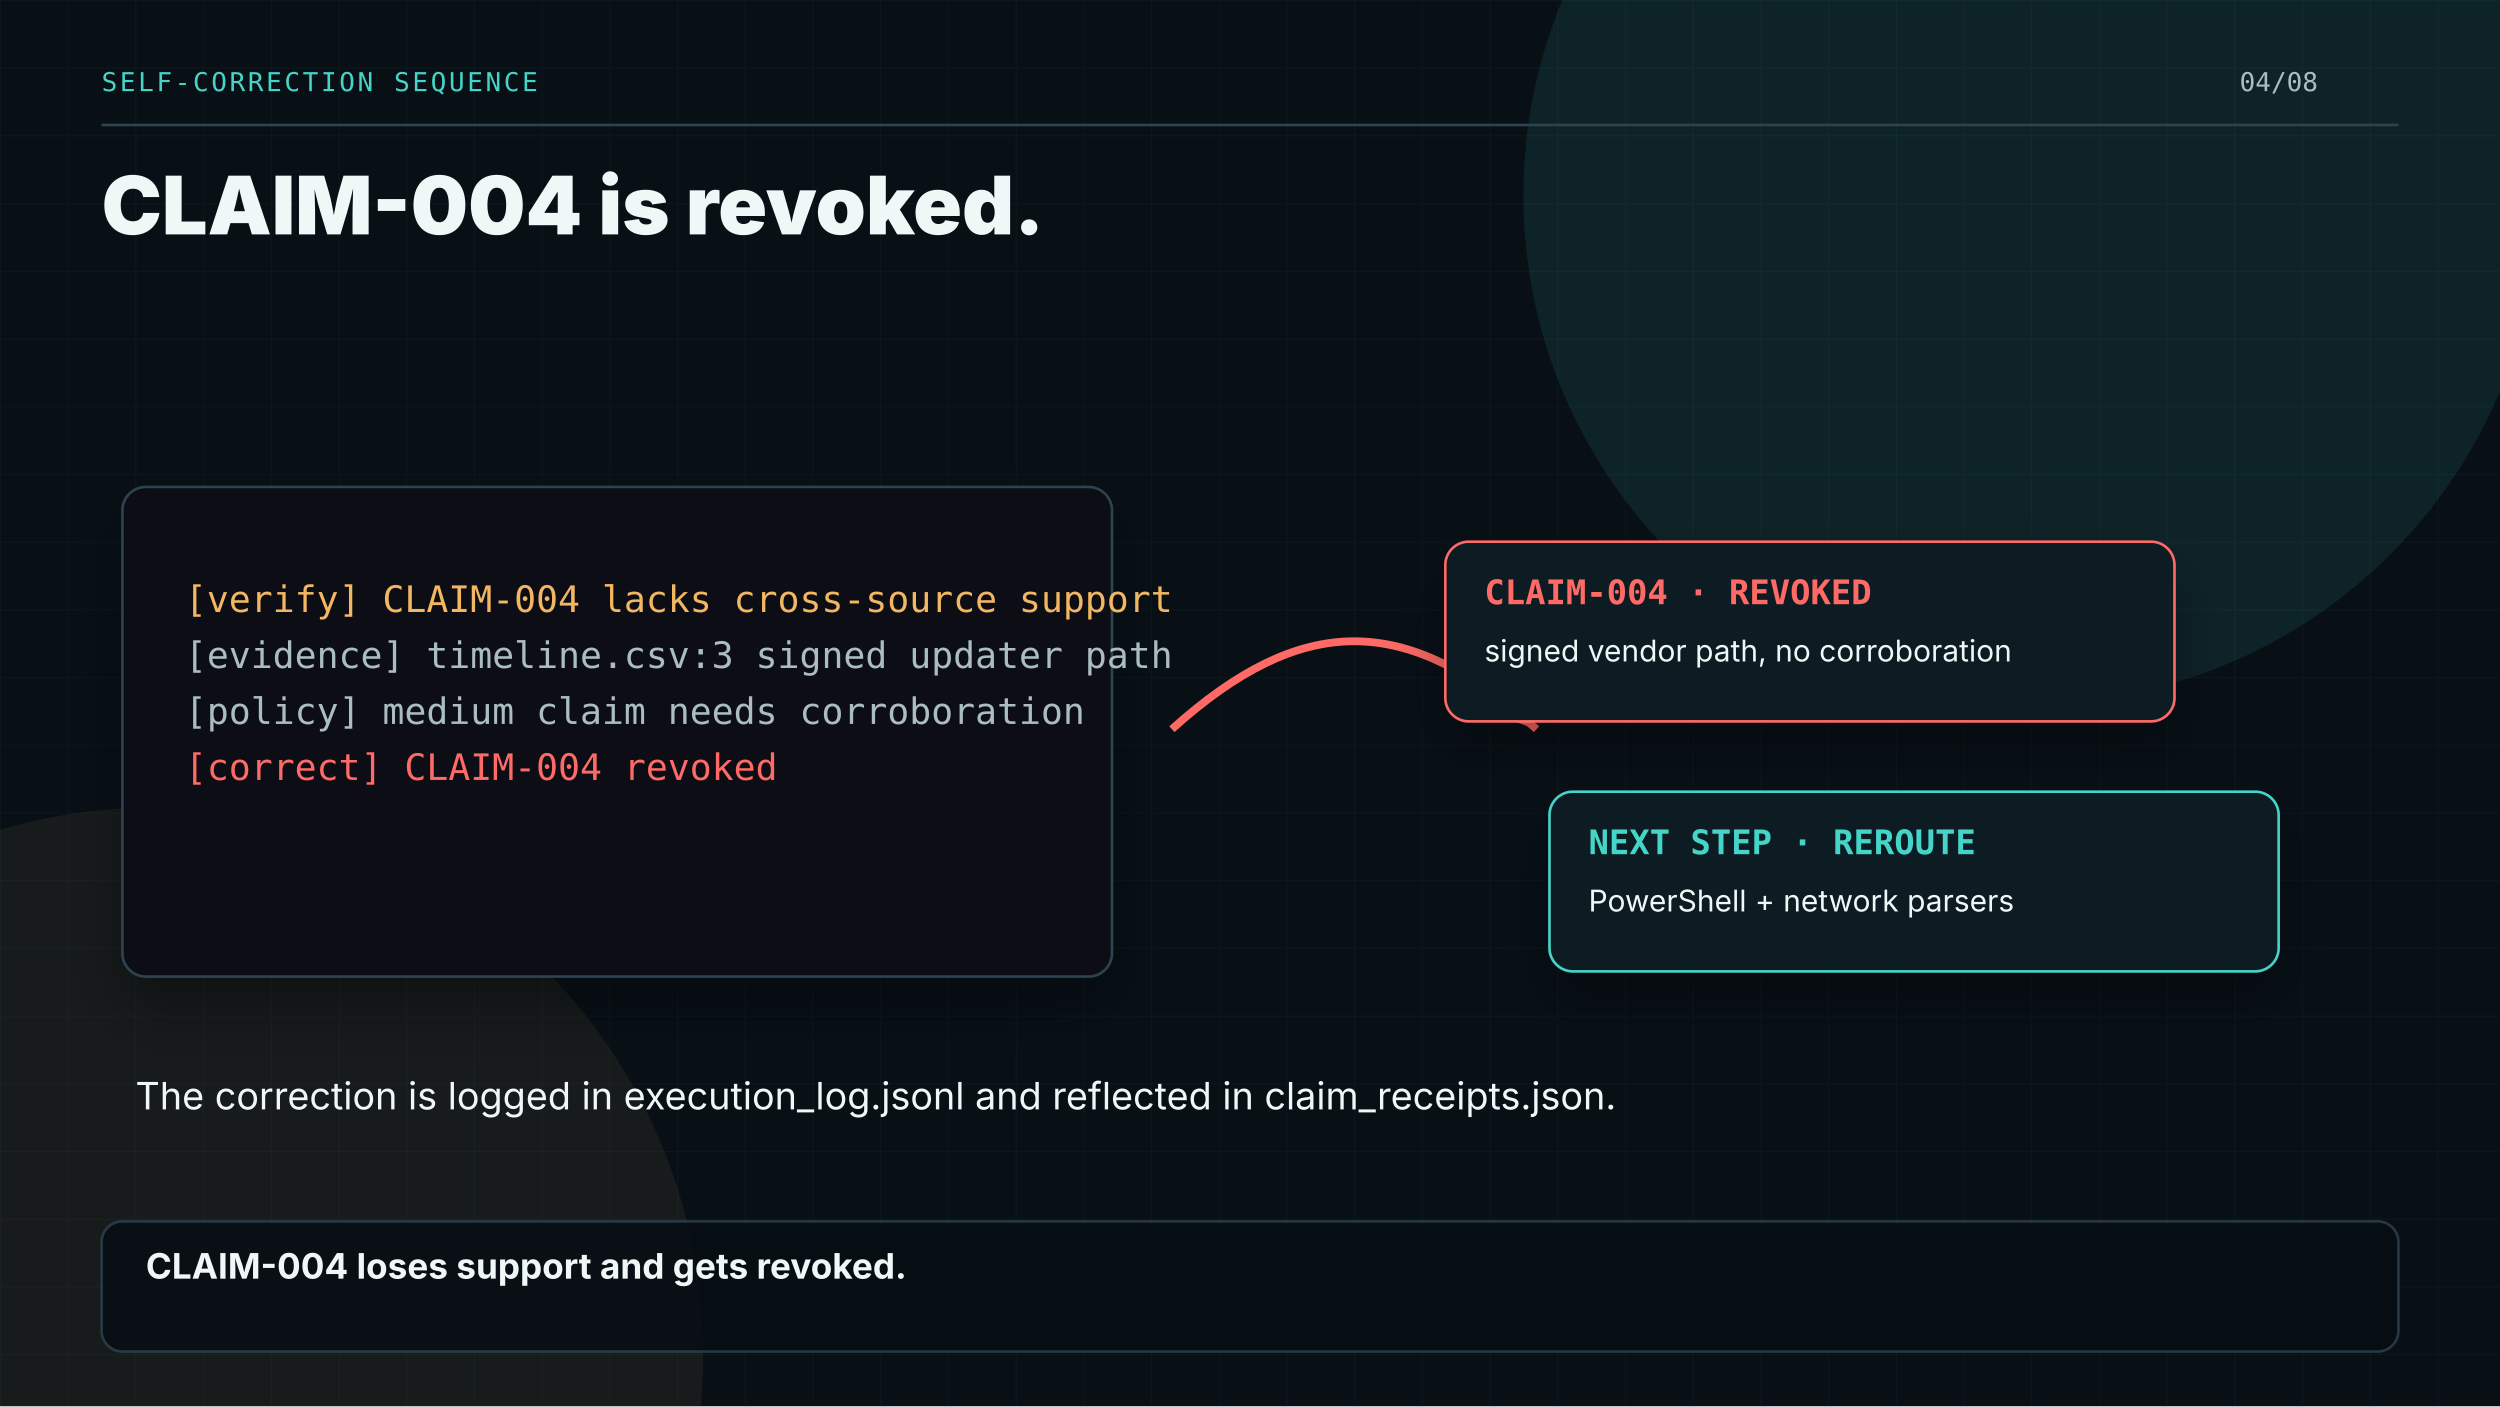
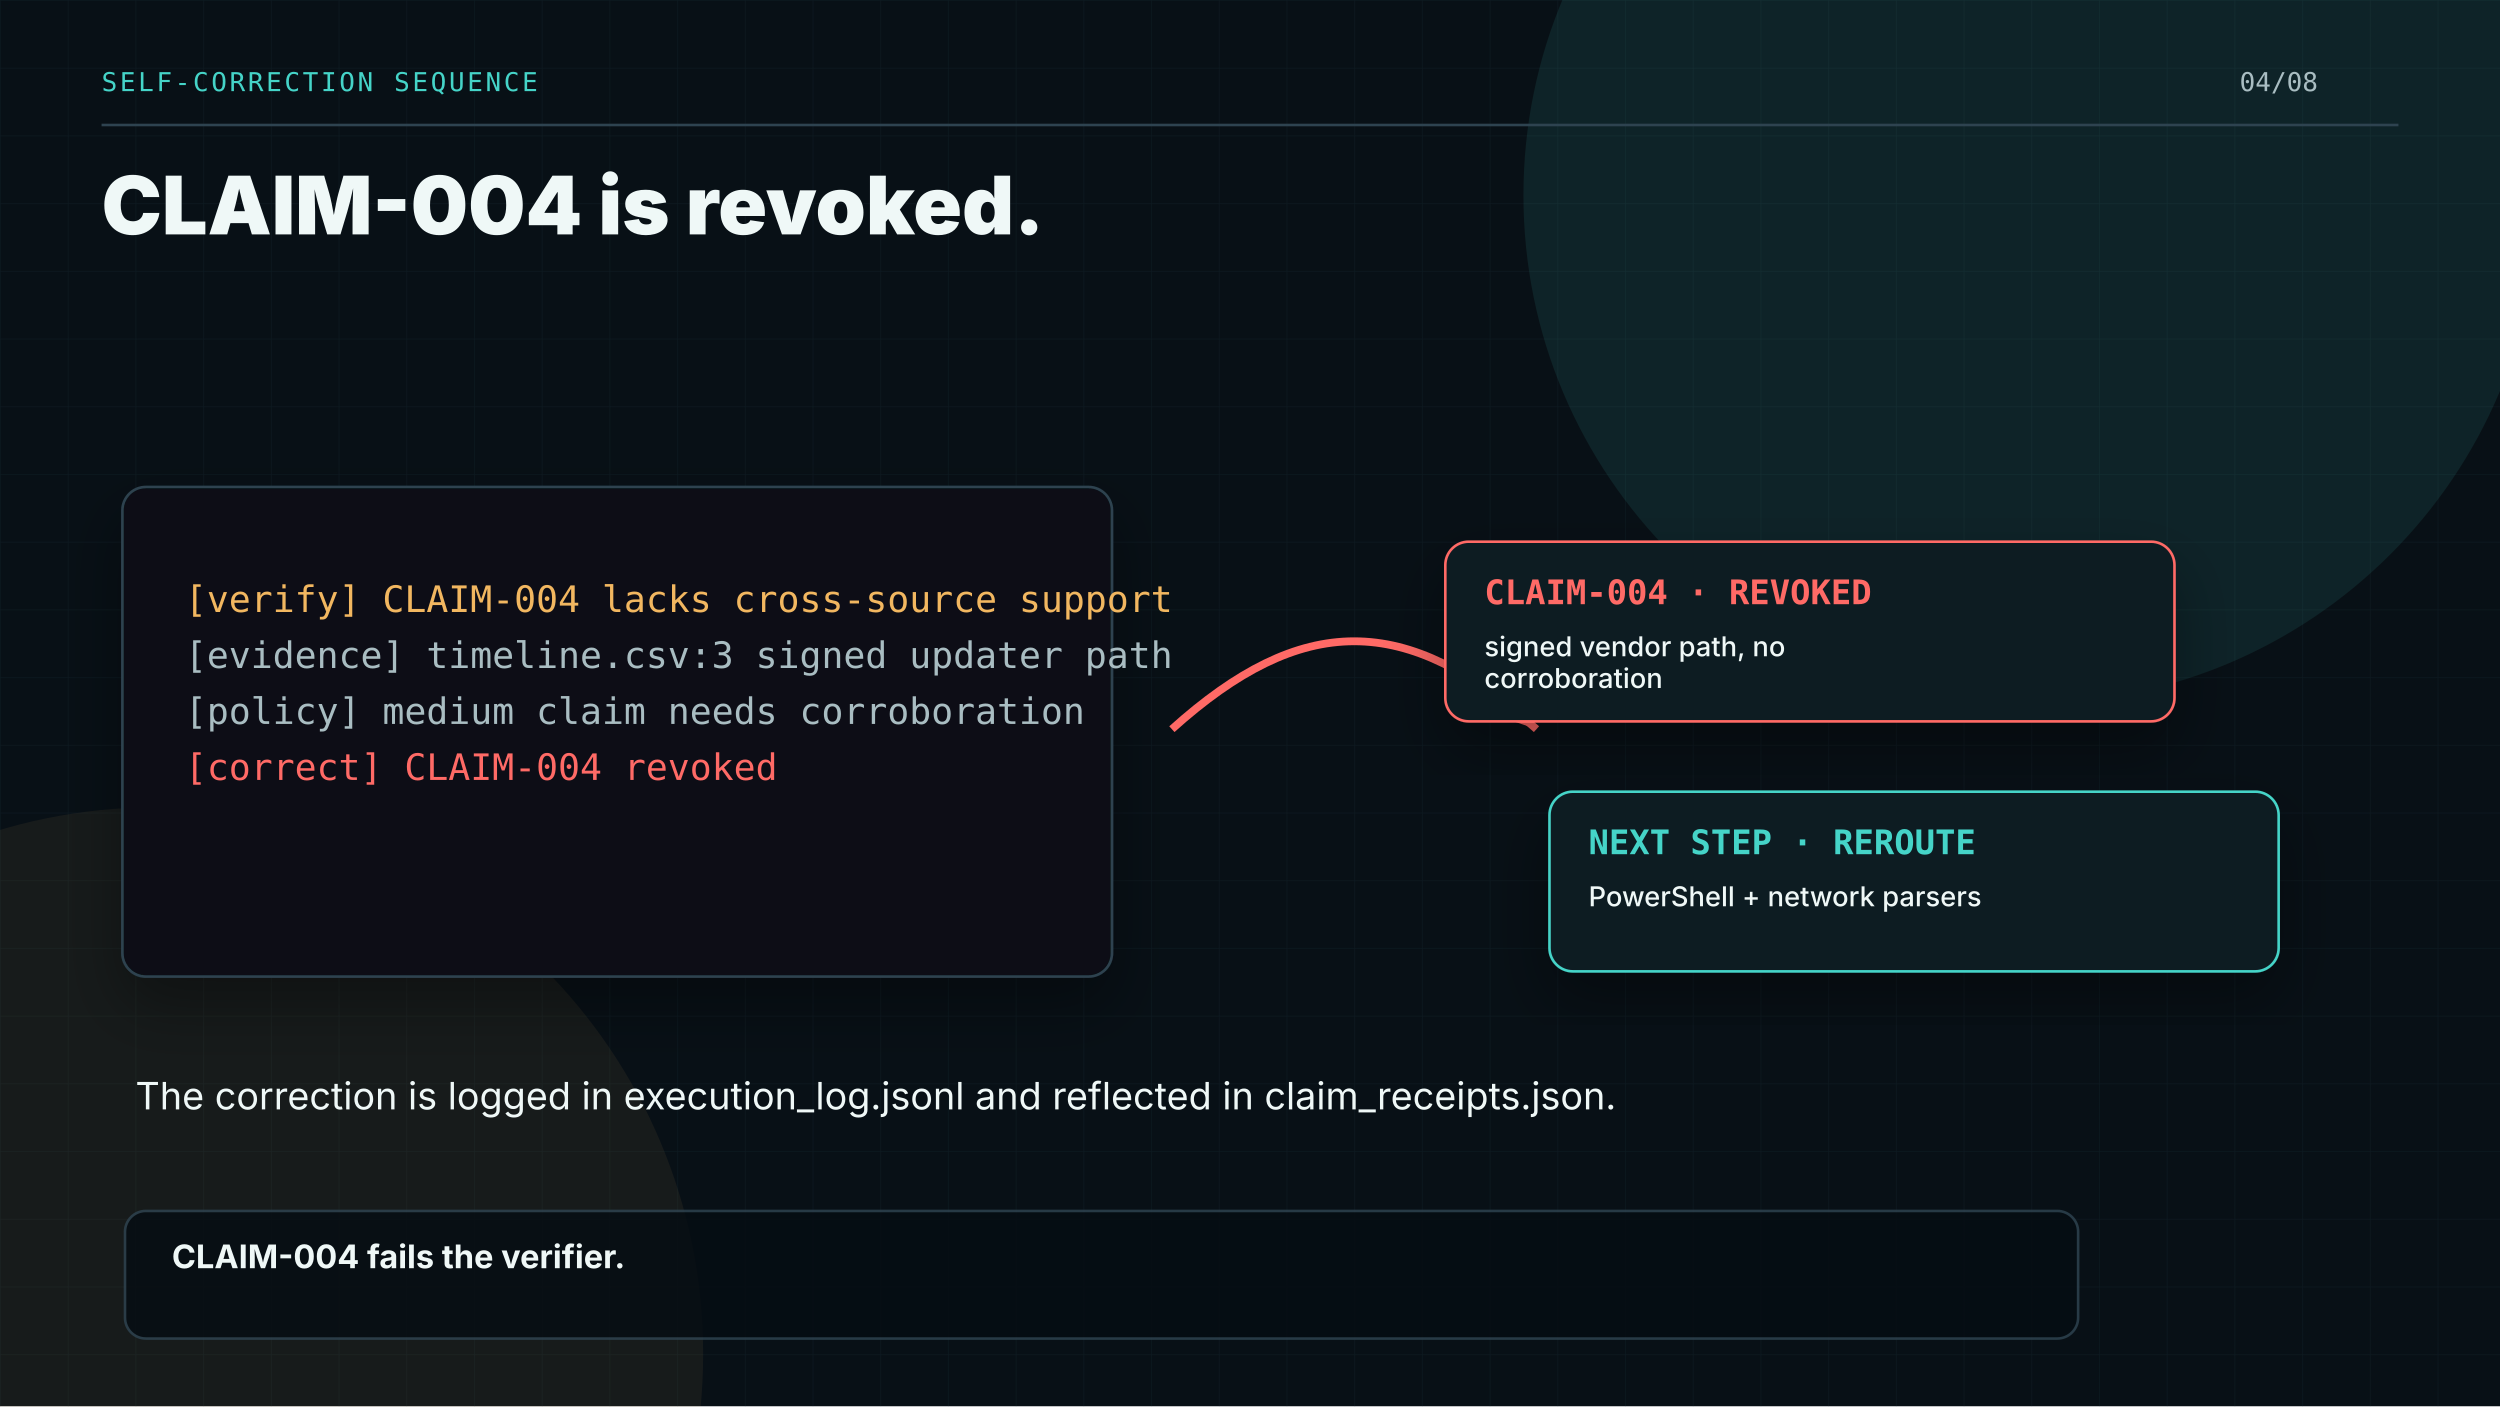
<svg xmlns="http://www.w3.org/2000/svg" width="1920" height="1080" viewBox="0 0 1920 1080">
  <defs>
    <filter id="shadow" x="-30%" y="-30%" width="160%" height="160%">
      <feDropShadow dx="0" dy="22" stdDeviation="24" flood-color="#000" flood-opacity="0.35" />
    </filter>
    <pattern id="grid" width="52" height="52" patternUnits="userSpaceOnUse">
      <path d="M 52 0 L 0 0 0 52" fill="none" stroke="#1c313a" stroke-width="1" />
    </pattern>
  </defs>
  <rect width="1920" height="1080" fill="#081016" />
  <rect width="1920" height="1080" fill="url(#grid)" opacity="0.30" />
  <circle cx="1560" cy="150" r="390" fill="#45d4c8" opacity="0.10" />
  <circle cx="120" cy="1040" r="420" fill="#f2b760" opacity="0.07" />
  <text x="78" y="70" font-family="Menlo, Consolas, monospace" font-size="20" fill="#45d4c8" letter-spacing="2">SELF-CORRECTION SEQUENCE</text>
  <text x="1720" y="70" font-family="Menlo, Consolas, monospace" font-size="20" fill="#a9bdc2">04/08</text>
  <line x1="78" y1="96" x2="1842" y2="96" stroke="#2e4350" stroke-width="2" />
  <text x="78" y="180" font-family="Inter, Helvetica, Arial, sans-serif" font-size="62" font-weight="850" fill="#eff8f7">CLAIM-004 is revoked.</text>
  <rect x="94" y="374" width="760" height="376" rx="18" fill="#071015" stroke="#2e4350" stroke-width="2" filter="url(#shadow)" />
  <text x="142" y="470" font-family="Menlo, Consolas, monospace" font-size="28" fill="#f2b760">[verify] CLAIM-004 lacks cross-source support</text>
  <text x="142" y="513" font-family="Menlo, Consolas, monospace" font-size="28" fill="#a9bdc2">[evidence] timeline.csv:3 signed updater path</text>
  <text x="142" y="556" font-family="Menlo, Consolas, monospace" font-size="28" fill="#a9bdc2">[policy] medium claim needs corroboration</text>
  <text x="142" y="599" font-family="Menlo, Consolas, monospace" font-size="28" fill="#ff6a66">[correct] CLAIM-004 revoked</text>
  <path d="M 900 560 C 1000 470, 1080 470, 1180 560" fill="none" stroke="#ff6a66" stroke-width="6" />
  <polygon points="1180,560 1145,548 1168,525" fill="#ff6a66" />
  <g>
    <rect x="1110" y="416" width="560" height="138" rx="18" fill="#111b23" stroke="#ff6a66" stroke-width="2" filter="url(#shadow)" />
    <text x="1140" y="464" font-family="Menlo, Consolas, monospace" font-size="26" font-weight="800" fill="#ff6a66">CLAIM-004 · REVOKED</text>
-     <text x="1140" y="508" font-family="Inter, Helvetica, Arial, sans-serif" font-size="23" fill="#eff8f7">signed vendor path, no corroboration</text>
+     <text x="1140" y="504" font-family="Inter, Helvetica, Arial, sans-serif" font-size="21" font-weight="500" fill="#eff8f7">signed vendor path, no</text>
+     <text x="1140" y="528.36" font-family="Inter, Helvetica, Arial, sans-serif" font-size="21" font-weight="500" fill="#eff8f7">corroboration</text>
  </g>
  <g>
    <rect x="1190" y="608" width="560" height="138" rx="18" fill="#111b23" stroke="#45d4c8" stroke-width="2" filter="url(#shadow)" />
    <text x="1220" y="656" font-family="Menlo, Consolas, monospace" font-size="26" font-weight="800" fill="#45d4c8">NEXT STEP · REROUTE</text>
-     <text x="1220" y="700" font-family="Inter, Helvetica, Arial, sans-serif" font-size="23" fill="#eff8f7">PowerShell + network parsers</text>
+     <text x="1220" y="696" font-family="Inter, Helvetica, Arial, sans-serif" font-size="21" font-weight="500" fill="#eff8f7">PowerShell + network parsers</text>
  </g>
  <text x="104" y="852" font-family="Inter, Helvetica, Arial, sans-serif" font-size="29" fill="#eff8f7">The correction is logged in execution_log.jsonl and reflected in claim_receipts.json.</text>
  <g>
-     <rect x="78" y="938" width="1764" height="100" rx="16" fill="#050c12" opacity="0.78" stroke="#2e4350" stroke-width="2" />
-     <text x="112" y="982" font-family="Inter, Helvetica, Arial, sans-serif" font-size="27" font-weight="750" fill="#eff8f7">CLAIM-004 loses support and gets revoked.</text>
+     <rect x="96" y="930" width="1500" height="98" rx="16" fill="#050c12" opacity="0.82" stroke="#2e4350" stroke-width="2" />
+     <text x="132" y="974" font-family="Inter, Helvetica, Arial, sans-serif" font-size="25" font-weight="750" fill="#eff8f7">CLAIM-004 fails the verifier.</text>
  </g>
</svg>
